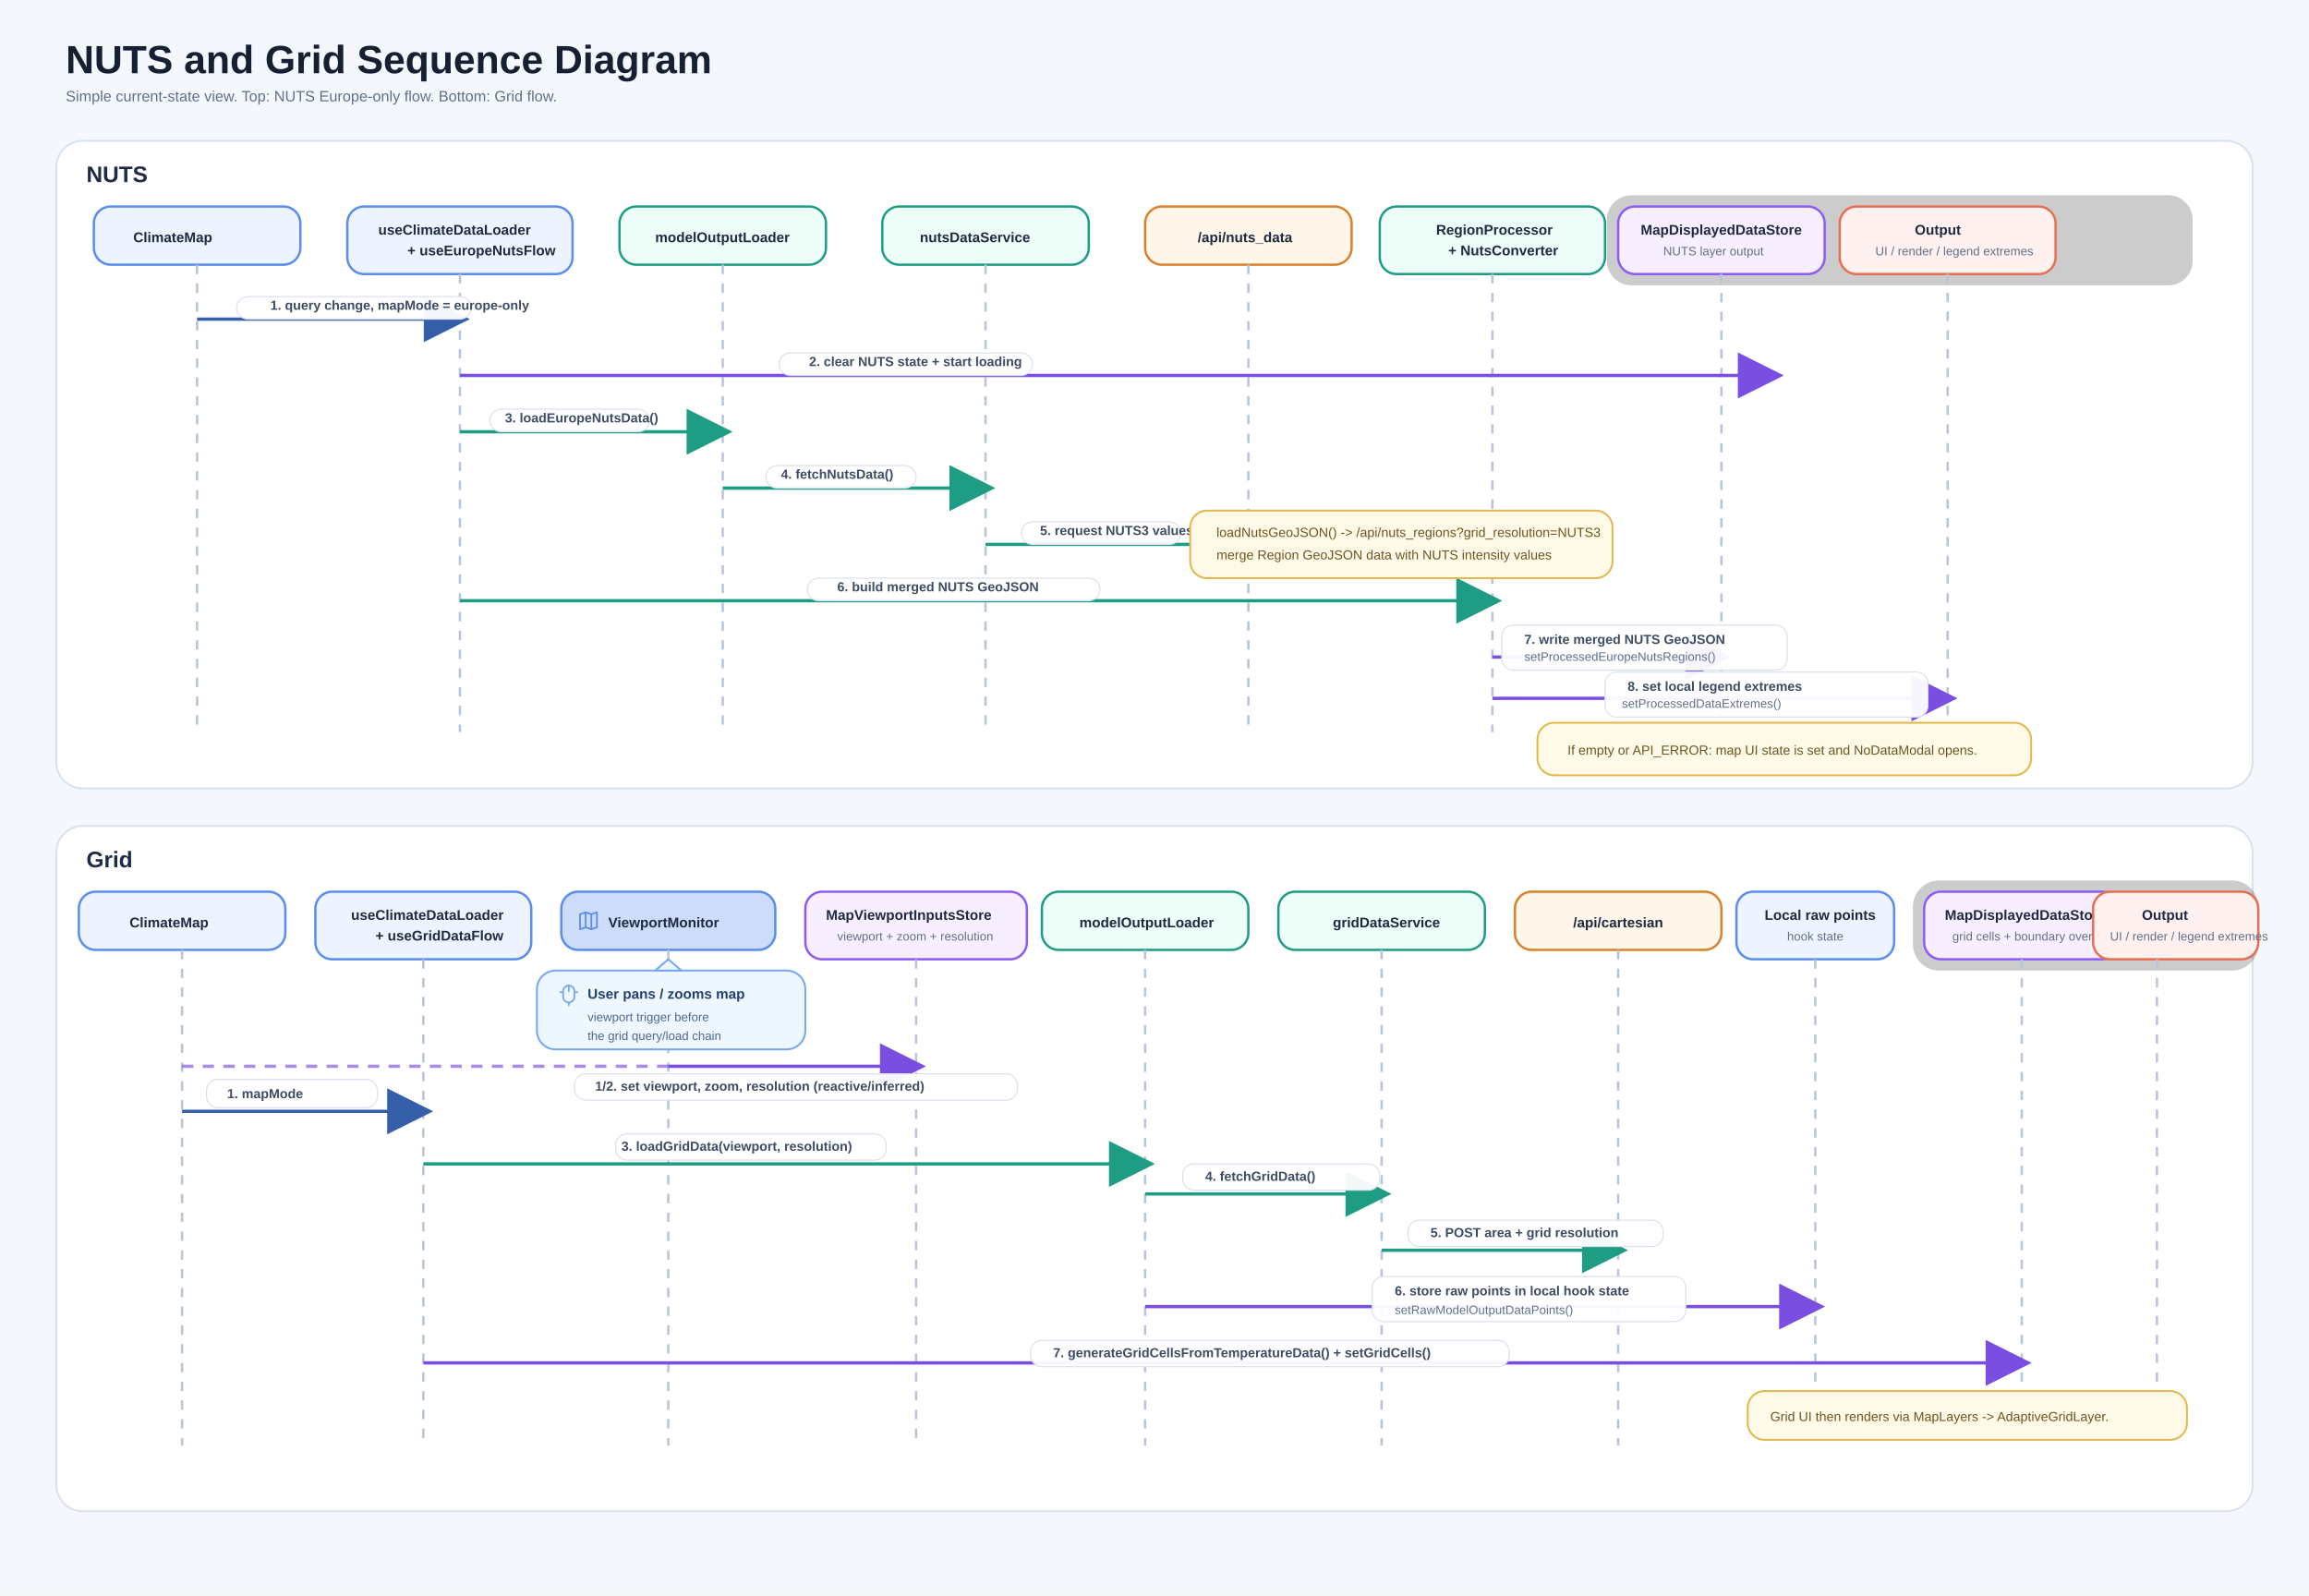
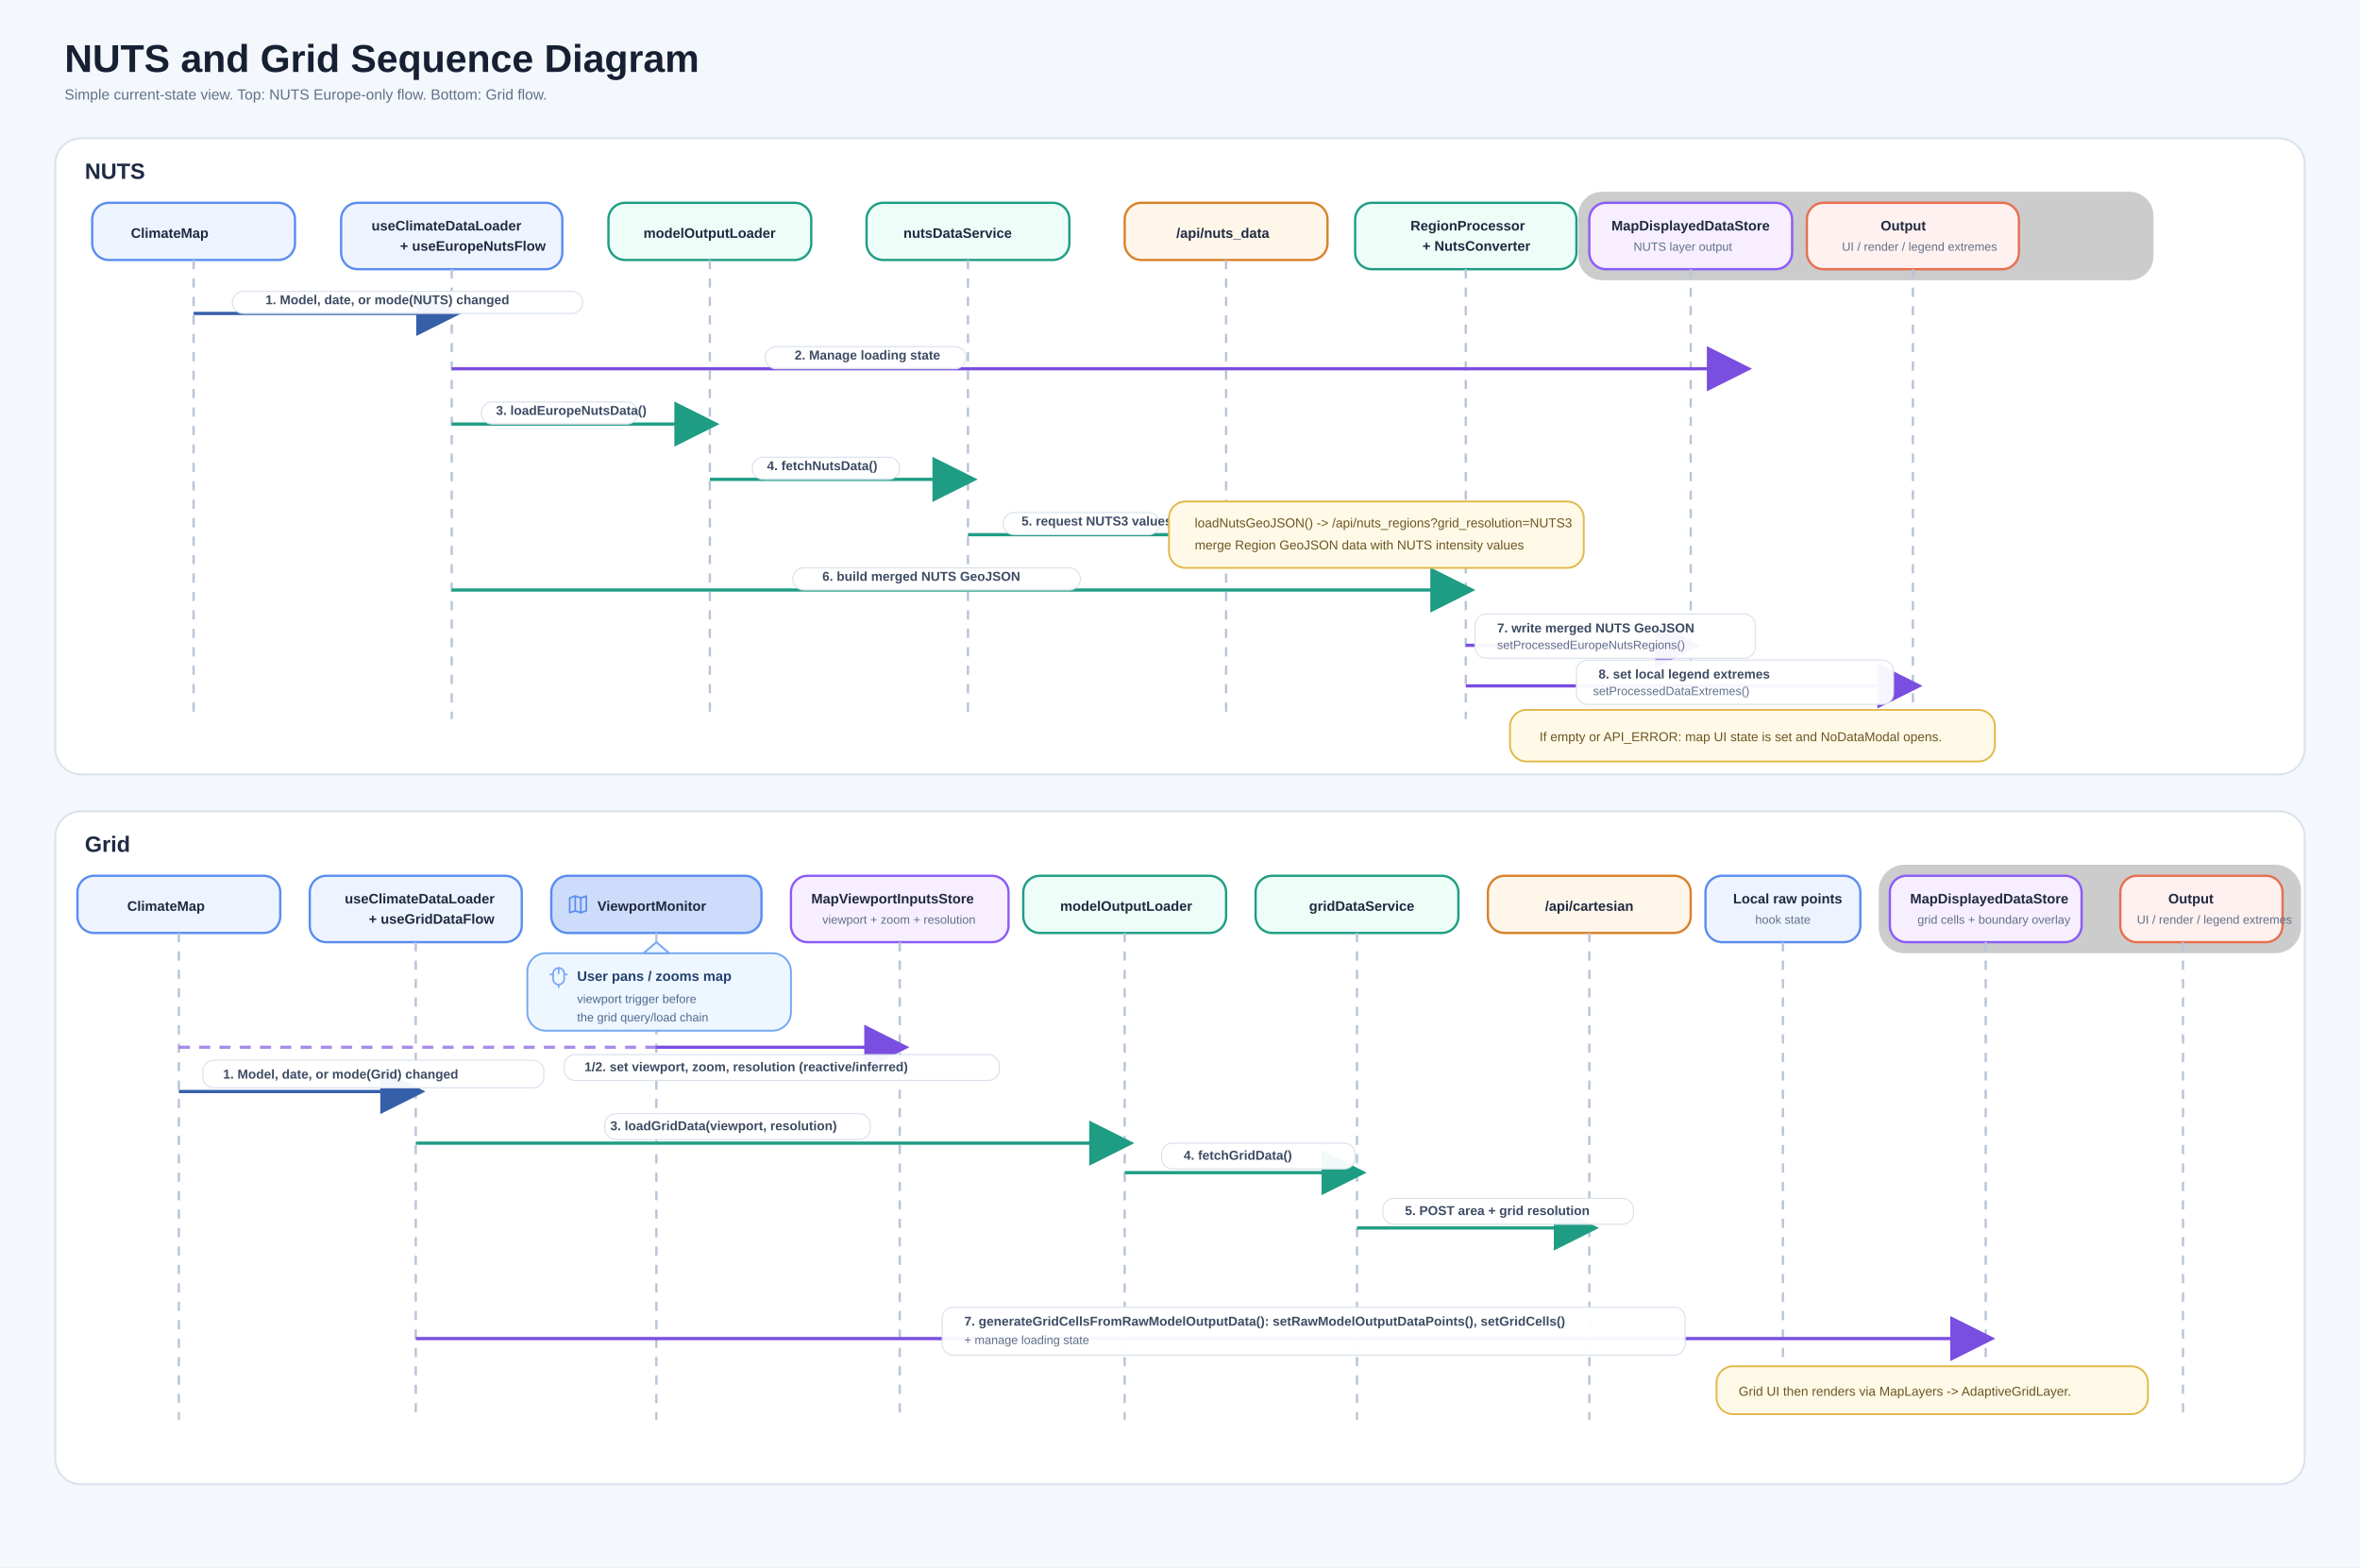
- <svg xmlns="http://www.w3.org/2000/svg" viewBox="0 0 2460 1700" role="img" aria-labelledby="title desc">
+ <svg xmlns="http://www.w3.org/2000/svg" viewBox="0 0 2560 1700" role="img" aria-labelledby="title desc">
  <defs>
    <style>
      .bg { fill: #f4f7fb; }
      .panel { fill: #ffffff; stroke: #d9e1ec; stroke-width: 2; rx: 28; }
      .title { font: 700 42px 'Segoe UI', Arial, sans-serif; fill: #172033; }
      .subtitle { font: 16px 'Segoe UI', Arial, sans-serif; fill: #607089; }
      .panelTitle { font: 700 24px 'Segoe UI', Arial, sans-serif; fill: #1f2a44; }
      .participant { fill: #eef4ff; stroke: #5b8def; stroke-width: 2.5; rx: 18; }
      .participantViewport { fill: #5b8def4d; stroke: #5b8def; stroke-width: 2.5; rx: 18; }
      .participantAlt { fill: #edfdf8; stroke: #1f9d84; stroke-width: 2.5; rx: 18; }
      .participantStore { fill: #f7efff; stroke: #8b5cf6; stroke-width: 2.5; rx: 18; }
      .participantBackend { fill: #fff6ea; stroke: #d9822b; stroke-width: 2.5; rx: 18; }
      .participantUi { fill: #fff1ef; stroke: #e76f51; stroke-width: 2.5; rx: 18; }
      .name { font: 700 15px 'Segoe UI', Arial, sans-serif; fill: #1f2940; }
      .line { stroke: #b8c4d8; stroke-width: 2.5; stroke-dasharray: 10 10; }
      .arrow { stroke: #355fa9; stroke-width: 3.5; fill: none; }
      .arrowAlt { stroke: #1f9d84; stroke-width: 3.5; fill: none; }
      .arrowStore { stroke: #7a4ee0; stroke-width: 3.5; fill: none; }
      .step { font: 700 14px 'Segoe UI', Arial, sans-serif; fill: #3d4b63; }
      .small { font: 13px 'Segoe UI', Arial, sans-serif; fill: #617089; }
      .labelBg { fill: rgba(255, 255, 255, 0.94); stroke: #d9e1ec; stroke-width: 1.2; rx: 12; }
      .bubble { fill: #eef7ff; stroke: #74a7f5; stroke-width: 2; rx: 20; }
      .bubbleTail { fill: #eef7ff; stroke: #74a7f5; stroke-width: 2; stroke-linejoin: round; }
      .bubbleTitle { font: 700 15px 'Segoe UI', Arial, sans-serif; fill: #23406f; }
      .bubbleText { font: 13px 'Segoe UI', Arial, sans-serif; fill: #4f688f; }
      .note { fill: #fff9e7; stroke: #e2b84a; stroke-width: 2; rx: 18; }
      .noteText { font: 14px 'Segoe UI', Arial, sans-serif; fill: #6b5521; }
    </style>
    <marker id="arrowBlue" markerWidth="14" markerHeight="14" refX="11" refY="7" orient="auto">
      <path d="M0 0 L14 7 L0 14 z" fill="#355fa9" />
    </marker>
    <marker id="arrowGreen" markerWidth="14" markerHeight="14" refX="11" refY="7" orient="auto">
      <path d="M0 0 L14 7 L0 14 z" fill="#1f9d84" />
    </marker>
    <marker id="arrowPurple" markerWidth="14" markerHeight="14" refX="11" refY="7" orient="auto">
      <path d="M0 0 L14 7 L0 14 z" fill="#7a4ee0" />
    </marker>
    <g id="icon-map">
      <path d="M2 5l6-2 6 2 6-2v16l-6 2-6-2-6 2z" fill="none" stroke="#5b8def" stroke-width="1.8" stroke-linejoin="round" />
      <path d="M8 3v16M14 5v16" fill="none" stroke="#5b8def" stroke-width="1.8" stroke-linecap="round" />
    </g>
    <g id="icon-mouse">
      <rect x="6" y="3" width="12" height="18" rx="6" fill="none" stroke="#74a7f5" stroke-width="1.8" />
      <path d="M12 3v6M3 10h2M19 10h2M12 22v2" fill="none" stroke="#74a7f5" stroke-width="1.8" stroke-linecap="round" />
    </g>
  </defs>
-   <rect class="bg" x="0" y="0" width="2460" height="1700" />
+   <rect class="bg" x="0" y="0" width="2560" height="1700" />
  <text class="title" x="70" y="78">NUTS and Grid Sequence Diagram</text>
  <text class="subtitle" x="70" y="108">Simple current-state view. Top: NUTS Europe-only flow. Bottom: Grid flow.</text>
-   <rect class="panel" x="60" y="150" width="2340" height="690" />
-   <rect class="panel" x="60" y="880" width="2340" height="730" />
+   <rect class="panel" x="60" y="150" width="2440" height="690" />
+   <rect class="panel" x="60" y="880" width="2440" height="730" />
  <text class="panelTitle" x="92" y="194">NUTS</text>
  <text class="panelTitle" x="92" y="924">Grid</text>
  <g>
    <rect class="participant" x="100" y="220" width="220" height="62" />
    <text class="name" x="142" y="258">ClimateMap</text>
    <line class="line" x1="210" y1="282" x2="210" y2="780" />
    <rect class="participant" x="370" y="220" width="240" height="72" />
    <text class="name" x="403" y="250">useClimateDataLoader</text>
    <text class="name" x="434" y="272">+ useEuropeNutsFlow</text>
    <line class="line" x1="490" y1="292" x2="490" y2="780" />
    <rect class="participantAlt" x="660" y="220" width="220" height="62" />
    <text class="name" x="698" y="258">modelOutputLoader</text>
    <line class="line" x1="770" y1="282" x2="770" y2="780" />
    <rect class="participantAlt" x="940" y="220" width="220" height="62" />
    <text class="name" x="980" y="258">nutsDataService</text>
    <line class="line" x1="1050" y1="282" x2="1050" y2="780" />
    <rect class="participantBackend" x="1220" y="220" width="220" height="62" />
    <text class="name" x="1276" y="258">/api/nuts_data</text>
    <line class="line" x1="1330" y1="282" x2="1330" y2="780" />
    <rect class="participantAlt" x="1470" y="220" width="240" height="72" />
    <text class="name" x="1530" y="250">RegionProcessor</text>
    <text class="name" x="1543" y="272">+ NutsConverter</text>
    <line class="line" x1="1590" y1="292" x2="1590" y2="780" />
    <rect x="1712" y="208" width="624" height="96" rx="26" fill="#000000" opacity="0.2" />
    <rect class="participantStore" x="1724" y="220" width="220" height="72" />
    <text class="name" x="1748" y="250">MapDisplayedDataStore</text>
    <text class="small" x="1772" y="272">NUTS layer output</text>
    <line class="line" x1="1834" y1="292" x2="1834" y2="780" />
    <rect class="participantUi" x="1960" y="220" width="230" height="72" />
    <text class="name" x="2040" y="250">Output</text>
    <text class="small" x="1998" y="272">UI / render / legend extremes</text>
    <line class="line" x1="2075" y1="292" x2="2075" y2="780" />
  </g>
  <g>
    <path class="arrow" marker-end="url(#arrowBlue)" d="M210 340 L490 340" />
-     <rect class="labelBg" x="252" y="316" width="250" height="24" />
-     <text class="step" x="288" y="330">1. query change, mapMode = europe-only</text>
+     <rect class="labelBg" x="252" y="316" width="380" height="24" />
+     <text class="step" x="288" y="330">1. Model, date, or mode(NUTS) changed</text>
    <path class="arrowStore" marker-end="url(#arrowPurple)" d="M490 400 L1890 400" />
-     <rect class="labelBg" x="830" y="376" width="270" height="24" />
-     <text class="step" x="862" y="390">2. clear NUTS state + start loading</text>
+     <rect class="labelBg" x="830" y="376" width="218" height="24" />
+     <text class="step" x="862" y="390">2. Manage loading state</text>
    <path class="arrowAlt" marker-end="url(#arrowGreen)" d="M490 460 L770 460" />
    <rect class="labelBg" x="522" y="436" width="170" height="24" />
    <text class="step" x="538" y="450">3. loadEuropeNutsData()</text>
    <path class="arrowAlt" marker-end="url(#arrowGreen)" d="M770 520 L1050 520" />
    <rect class="labelBg" x="816" y="496" width="160" height="24" />
    <text class="step" x="832" y="510">4. fetchNutsData()</text>
    <path class="arrowAlt" marker-end="url(#arrowGreen)" d="M1050 580 L1330 580" />
    <rect class="labelBg" x="1088" y="556" width="170" height="24" />
    <text class="step" x="1108" y="570">5. request NUTS3 values</text>
    <path class="arrowAlt" marker-end="url(#arrowGreen)" d="M490 640 L1590 640" />
    <rect class="labelBg" x="860" y="616" width="312" height="24" />
    <text class="step" x="892" y="630">6. build merged NUTS GeoJSON</text>
    <rect class="note" x="1268" y="544" width="450" height="72" />
    <text class="noteText" x="1296" y="572">loadNutsGeoJSON() -&gt; /api/nuts_regions?grid_resolution=NUTS3</text>
    <text class="noteText" x="1296" y="596">merge Region GeoJSON data with NUTS intensity values</text>
    <path class="arrowStore" marker-end="url(#arrowPurple)" d="M1590 700 L1834 700" />
    <rect class="labelBg" x="1600" y="666" width="304" height="48" />
    <text class="step" x="1624" y="686">7. write merged NUTS GeoJSON</text>
    <text class="small" x="1624" y="704">setProcessedEuropeNutsRegions()</text>
    <path class="arrowStore" marker-end="url(#arrowPurple)" d="M1590 744 L2075 744" />
    <rect class="labelBg" x="1710" y="716" width="344" height="48" />
    <text class="step" x="1734" y="736">8. set local legend extremes</text>
    <text class="small" x="1728" y="754">setProcessedDataExtremes()</text>
    <rect class="note" x="1638" y="770" width="526" height="56" />
    <text class="noteText" x="1670" y="804">If empty or API_ERROR: map UI state is set and NoDataModal opens.</text>
  </g>
  <g>
    <rect class="participant" x="84" y="950" width="220" height="62" />
    <text class="name" x="138" y="988">ClimateMap</text>
    <line class="line" x1="194" y1="1012" x2="194" y2="1540" />
    <rect class="participant" x="336" y="950" width="230" height="72" />
    <text class="name" x="374" y="980">useClimateDataLoader</text>
    <text class="name" x="400" y="1002">+ useGridDataFlow</text>
    <line class="line" x1="451" y1="1022" x2="451" y2="1540" />
    <rect class="participantViewport" x="598" y="950" width="228" height="62" />
    <use href="#icon-map" x="616" y="969" />
    <text class="name" x="648" y="988">ViewportMonitor</text>
    <line class="line" x1="712" y1="1012" x2="712" y2="1540" />
    <rect class="participantStore" x="858" y="950" width="236" height="72" />
    <text class="name" x="880" y="980">MapViewportInputsStore</text>
    <text class="small" x="892" y="1002">viewport + zoom + resolution</text>
    <line class="line" x1="976" y1="1022" x2="976" y2="1540" />
    <rect class="participantAlt" x="1110" y="950" width="220" height="62" />
    <text class="name" x="1150" y="988">modelOutputLoader</text>
    <line class="line" x1="1220" y1="1012" x2="1220" y2="1540" />
    <rect class="participantAlt" x="1362" y="950" width="220" height="62" />
    <text class="name" x="1420" y="988">gridDataService</text>
    <line class="line" x1="1472" y1="1012" x2="1472" y2="1540" />
    <rect class="participantBackend" x="1614" y="950" width="220" height="62" />
    <text class="name" x="1676" y="988">/api/cartesian</text>
    <line class="line" x1="1724" y1="1012" x2="1724" y2="1540" />
    <rect class="participant" x="1850" y="950" width="168" height="72" />
    <text class="name" x="1880" y="980">Local raw points</text>
    <text class="small" x="1904" y="1002">hook state</text>
    <line class="line" x1="1934" y1="1022" x2="1934" y2="1540" />
-     <rect x="2038" y="938" width="368" height="96" rx="28" fill="#000000" opacity="0.2" />
+     <rect x="2038" y="938" width="458" height="96" rx="28" fill="#000000" opacity="0.2" />
    <rect class="participantStore" x="2050" y="950" width="208" height="72" />
    <text class="name" x="2072" y="980">MapDisplayedDataStore</text>
    <text class="small" x="2080" y="1002">grid cells + boundary overlay</text>
    <line class="line" x1="2154" y1="1022" x2="2154" y2="1540" />
-     <rect class="participantUi" x="2230" y="950" width="176" height="72" />
-     <text class="name" x="2282" y="980">Output</text>
-     <text class="small" x="2248" y="1002">UI / render / legend extremes</text>
-     <line class="line" x1="2298" y1="1022" x2="2298" y2="1540" />
+     <rect class="participantUi" x="2300" y="950" width="176" height="72" />
+     <text class="name" x="2352" y="980">Output</text>
+     <text class="small" x="2318" y="1002">UI / render / legend extremes</text>
+     <line class="line" x1="2368" y1="1022" x2="2368" y2="1540" />
  </g>
  <g>
    <rect class="bubble" x="572" y="1034" width="286" height="84" />
    <path class="bubbleTail" d="M698 1034 L712 1022 L726 1034 Z" />
    <use href="#icon-mouse" x="594" y="1047" />
    <text class="bubbleTitle" x="626" y="1064">User pans / zooms map</text>
    <text class="bubbleText" x="626" y="1088">viewport trigger before</text>
    <text class="bubbleText" x="626" y="1108">the grid query/load chain</text>
    <path class="arrowStore" d="M194 1136 L712 1136" style="stroke-dasharray: 12 10; opacity: 0.65" />
    <path class="arrowStore" marker-end="url(#arrowPurple)" d="M712 1136 L976 1136" />
    <rect class="labelBg" x="612" y="1144" width="472" height="28" />
    <text class="step" x="634" y="1162">1/2. set viewport, zoom, resolution (reactive/inferred)</text>
    <path class="arrow" marker-end="url(#arrowBlue)" d="M194 1184 L451 1184" />
-     <rect class="labelBg" x="220" y="1150" width="182" height="30" />
-     <text class="step" x="242" y="1170">1. mapMode</text>
+     <rect class="labelBg" x="220" y="1150" width="370" height="30" />
+     <text class="step" x="242" y="1170">1. Model, date, or mode(Grid) changed</text>
    <path class="arrowAlt" marker-end="url(#arrowGreen)" d="M451 1240 L1220 1240" />
    <rect class="labelBg" x="656" y="1208" width="288" height="28" />
    <text class="step" x="662" y="1226">3. loadGridData(viewport, resolution)</text>
    <path class="arrowAlt" marker-end="url(#arrowGreen)" d="M1220 1272 L1472 1272" />
    <rect class="labelBg" x="1260" y="1240" width="210" height="28" />
    <text class="step" x="1284" y="1258">4. fetchGridData()</text>
    <path class="arrowAlt" marker-end="url(#arrowGreen)" d="M1472 1332 L1724 1332" />
    <rect class="labelBg" x="1500" y="1300" width="272" height="28" />
    <text class="step" x="1524" y="1318">5. POST area + grid resolution</text>
-     <path class="arrowStore" marker-end="url(#arrowPurple)" d="M1220 1392 L1934 1392" />
-     <rect class="labelBg" x="1462" y="1360" width="334" height="48" />
-     <text class="step" x="1486" y="1380">6. store raw points in local hook state</text>
-     <text class="small" x="1486" y="1400">setRawModelOutputDataPoints()</text>
    <path class="arrowStore" marker-end="url(#arrowPurple)" d="M451 1452 L2154 1452" />
-     <rect class="labelBg" x="1098" y="1428" width="510" height="28" />
-     <text class="step" x="1122" y="1446">7. generateGridCellsFromTemperatureData() + setGridCells()</text>
+     <rect class="labelBg" x="1022" y="1418" width="806" height="52" />
+     <text class="step" x="1046" y="1438">7. generateGridCellsFromRawModelOutputData(): setRawModelOutputDataPoints(), setGridCells()</text>
+     <text class="small" x="1046" y="1458">+ manage loading state</text>
    <rect class="note" x="1862" y="1482" width="468" height="52" />
    <text class="noteText" x="1886" y="1514">Grid UI then renders via MapLayers -&gt; AdaptiveGridLayer.</text>
  </g>
</svg>
